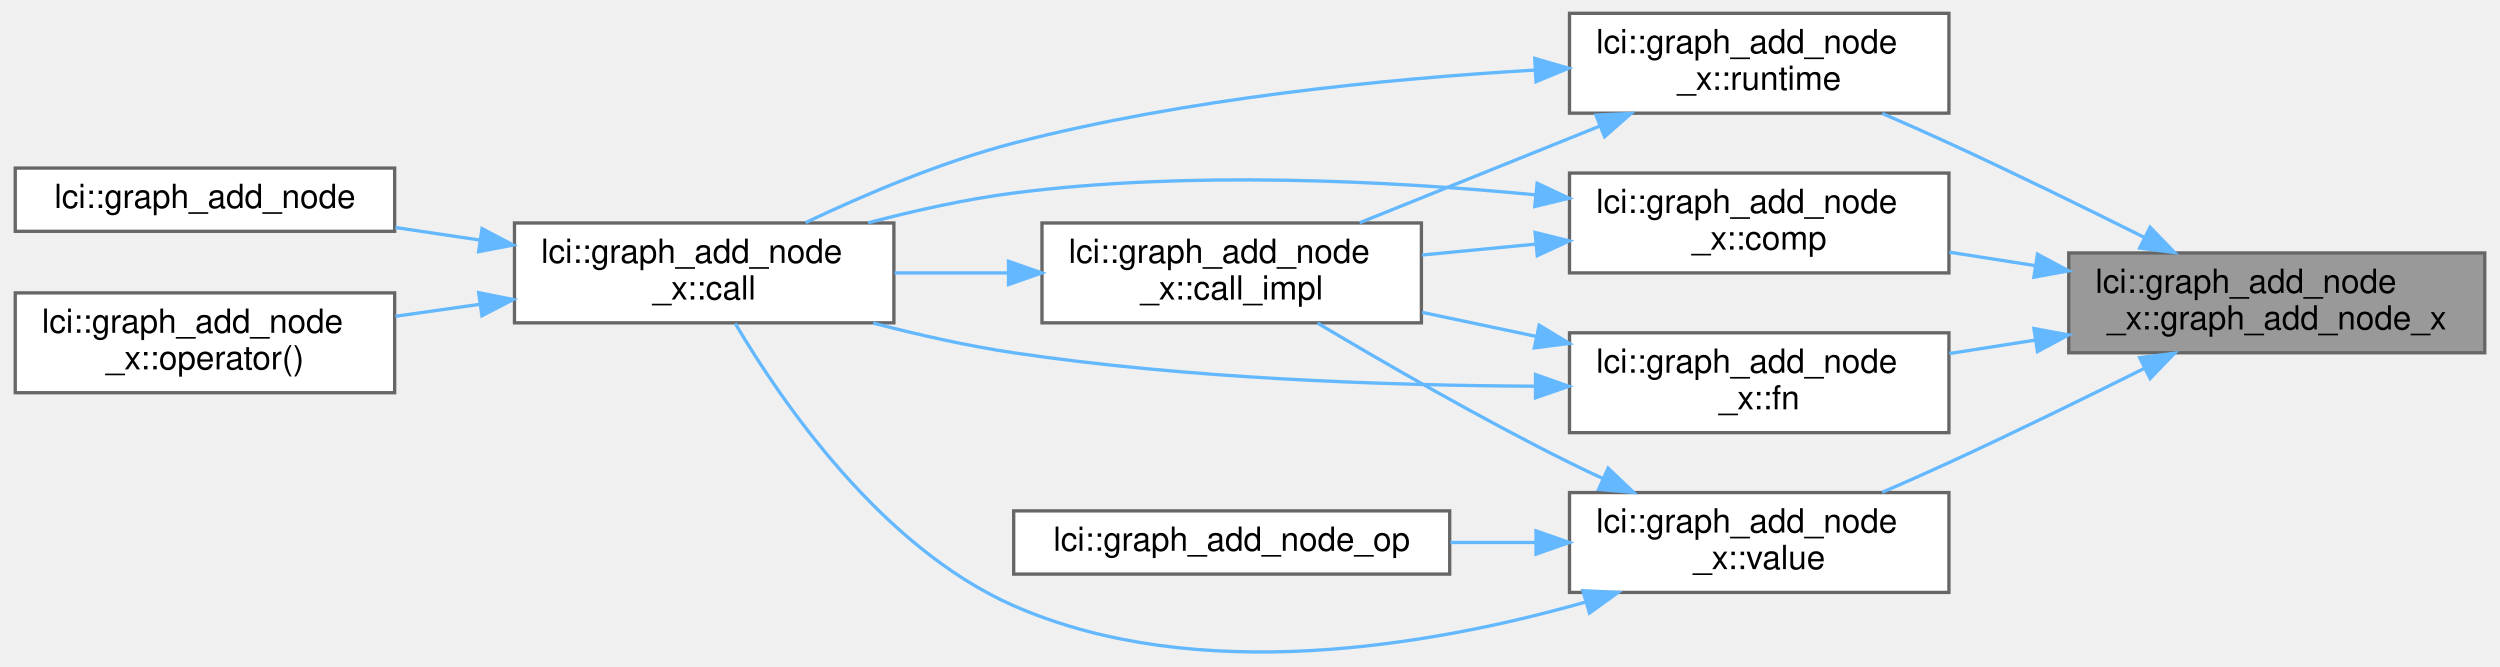
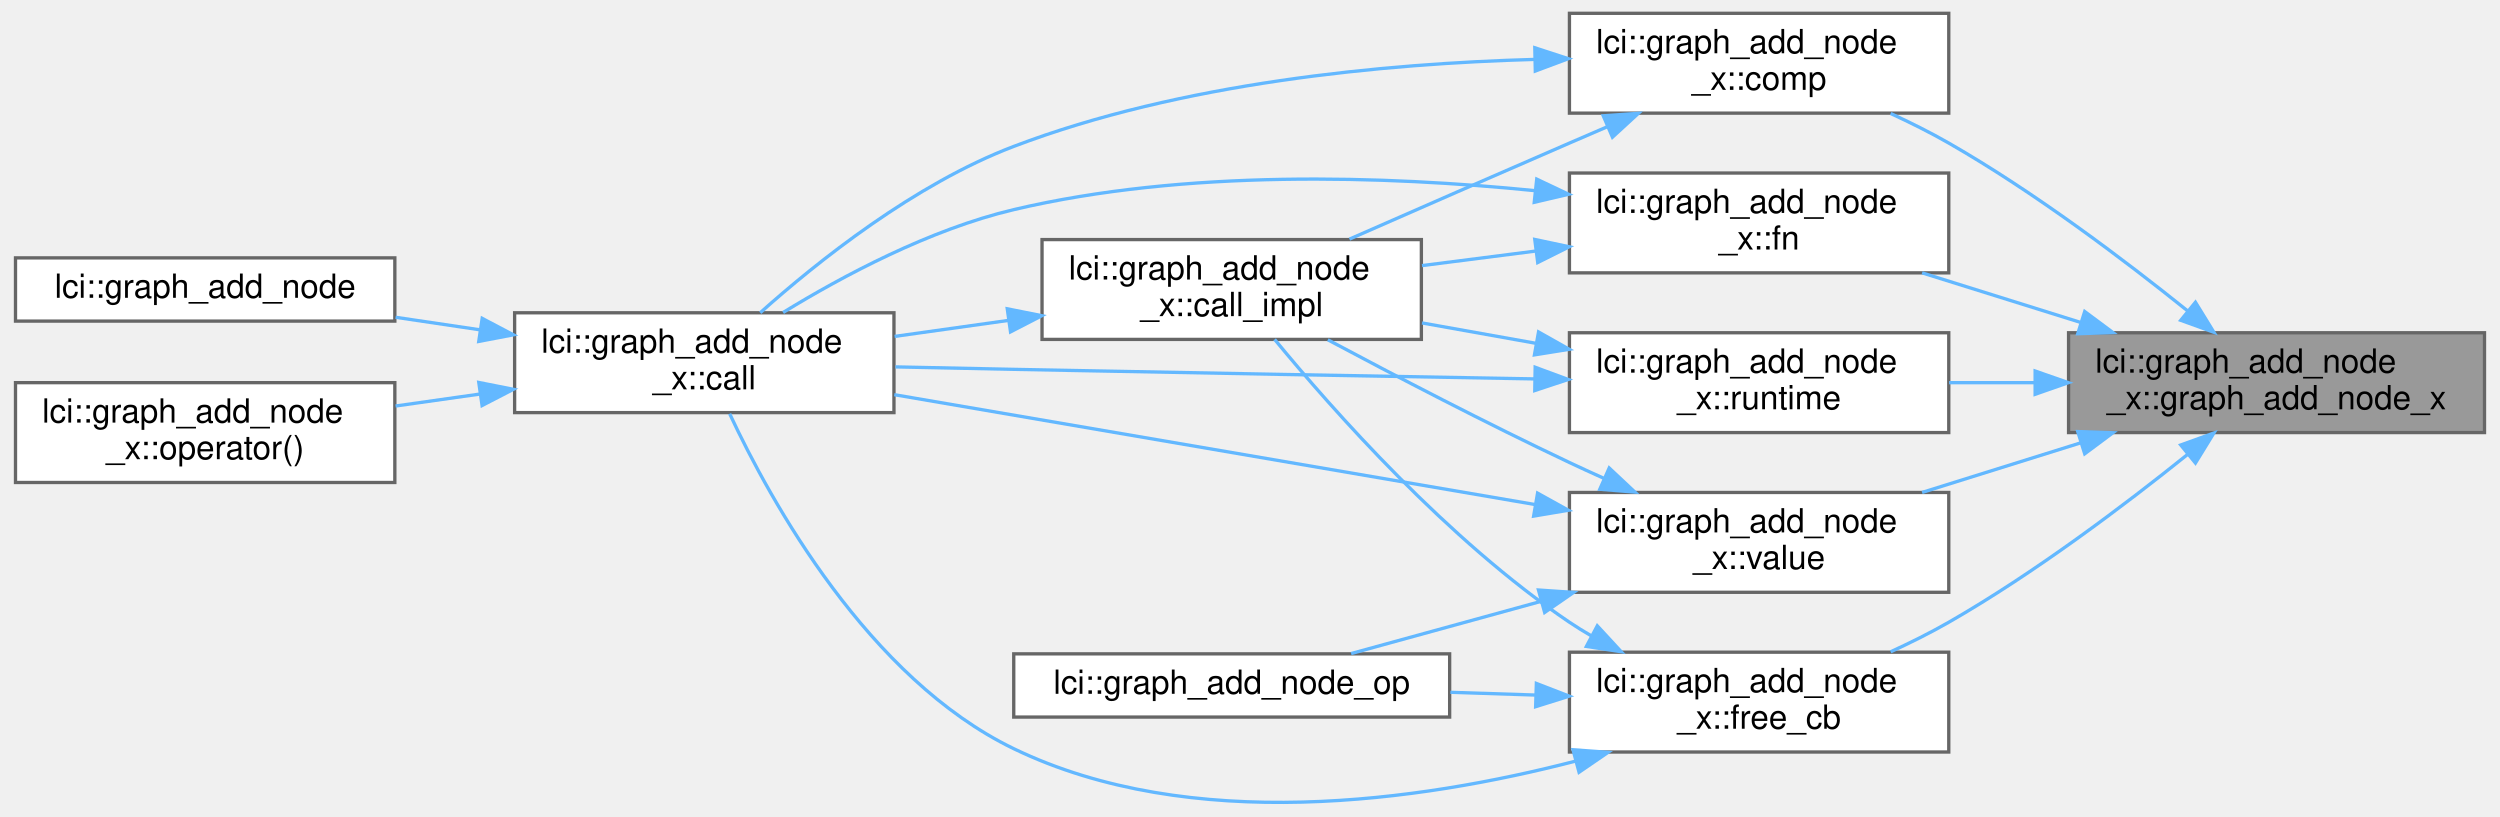
- <svg xmlns="http://www.w3.org/2000/svg" xmlns:xlink="http://www.w3.org/1999/xlink" width="750pt" height="200pt" viewBox="0.00 0.00 750.00 200.31">
-   <g id="graph0" class="graph" transform="scale(1 1) rotate(0) translate(4 196.31)">
+ <svg xmlns="http://www.w3.org/2000/svg" xmlns:xlink="http://www.w3.org/1999/xlink" width="750pt" height="245pt" viewBox="0.00 0.00 750.00 245.43">
+   <g id="graph0" class="graph" transform="scale(1 1) rotate(0) translate(4 241.43)">
    <g id="Node000001" class="node">
      <g id="a_Node000001">
        <a xlink:title=" ">
-           <polygon fill="#999999" stroke="#666666" points="742,-120.31 617,-120.31 617,-90.31 742,-90.31 742,-120.31" />
-           <text text-anchor="start" x="625" y="-108.31" font-family="Helvetica,sans-Serif" font-size="10.00">lci::graph_add_node</text>
-           <text text-anchor="middle" x="679.5" y="-97.31" font-family="Helvetica,sans-Serif" font-size="10.00">_x::graph_add_node_x</text>
+           <polygon fill="#999999" stroke="#666666" points="742,-141.43 617,-141.43 617,-111.43 742,-111.43 742,-141.43" />
+           <text text-anchor="start" x="625" y="-129.43" font-family="Helvetica,sans-Serif" font-size="10.00">lci::graph_add_node</text>
+           <text text-anchor="middle" x="679.5" y="-118.43" font-family="Helvetica,sans-Serif" font-size="10.00">_x::graph_add_node_x</text>
        </a>
      </g>
    </g>
    <g id="Node000002" class="node">
      <g id="a_Node000002">
        <a xlink:href="../../d8/db8/classlci_1_1graph__add__node__x.html#af5a94360ae245e1d987f97035d7608c9" target="_top" xlink:title=" ">
-           <polygon fill="white" stroke="#666666" points="581,-144.31 467,-144.31 467,-114.31 581,-114.31 581,-144.31" />
-           <text text-anchor="start" x="475" y="-132.31" font-family="Helvetica,sans-Serif" font-size="10.00">lci::graph_add_node</text>
-           <text text-anchor="middle" x="524" y="-121.31" font-family="Helvetica,sans-Serif" font-size="10.00">_x::comp</text>
+           <polygon fill="white" stroke="#666666" points="581,-237.43 467,-237.43 467,-207.43 581,-207.43 581,-237.43" />
+           <text text-anchor="start" x="475" y="-225.43" font-family="Helvetica,sans-Serif" font-size="10.00">lci::graph_add_node</text>
+           <text text-anchor="middle" x="524" y="-214.43" font-family="Helvetica,sans-Serif" font-size="10.00">_x::comp</text>
        </a>
      </g>
    </g>
    <g id="edge1_Node000001_Node000002" class="edge">
      <g id="a_edge1_Node000001_Node000002">
        <a xlink:title=" ">
-           <path fill="none" stroke="#63b8ff" d="M606.86,-116.51C598.22,-117.86 589.48,-119.22 581.1,-120.54" />
-           <polygon fill="#63b8ff" stroke="#63b8ff" points="607.61,-119.93 616.95,-114.93 606.53,-113.02 607.61,-119.93" />
+           <path fill="none" stroke="#63b8ff" d="M652.78,-148C633.75,-163.3 606.76,-183.67 581,-198.43 575.49,-201.59 569.49,-204.58 563.53,-207.32" />
+           <polygon fill="#63b8ff" stroke="#63b8ff" points="655.13,-150.6 660.68,-141.57 650.71,-145.17 655.13,-150.6" />
        </a>
      </g>
    </g>
    <g id="Node000007" class="node">
      <g id="a_Node000007">
        <a xlink:href="../../d8/db8/classlci_1_1graph__add__node__x.html#ab69e3173f39a1f4bdd1a90b6a5f4aa26" target="_top" xlink:title=" ">
-           <polygon fill="white" stroke="#666666" points="581,-96.31 467,-96.31 467,-66.31 581,-66.31 581,-96.31" />
-           <text text-anchor="start" x="475" y="-84.31" font-family="Helvetica,sans-Serif" font-size="10.00">lci::graph_add_node</text>
-           <text text-anchor="middle" x="524" y="-73.31" font-family="Helvetica,sans-Serif" font-size="10.00">_x::fn</text>
+           <polygon fill="white" stroke="#666666" points="581,-189.43 467,-189.43 467,-159.43 581,-159.43 581,-189.43" />
+           <text text-anchor="start" x="475" y="-177.43" font-family="Helvetica,sans-Serif" font-size="10.00">lci::graph_add_node</text>
+           <text text-anchor="middle" x="524" y="-166.43" font-family="Helvetica,sans-Serif" font-size="10.00">_x::fn</text>
        </a>
      </g>
    </g>
    <g id="edge7_Node000001_Node000007" class="edge">
      <g id="a_edge7_Node000001_Node000007">
        <a xlink:title=" ">
-           <path fill="none" stroke="#63b8ff" d="M606.86,-94.11C598.22,-92.75 589.48,-91.39 581.1,-90.08" />
-           <polygon fill="#63b8ff" stroke="#63b8ff" points="606.53,-97.6 616.95,-95.68 607.61,-90.68 606.53,-97.6" />
+           <path fill="none" stroke="#63b8ff" d="M620.72,-144.5C604.98,-149.42 588.11,-154.7 572.98,-159.43" />
+           <polygon fill="#63b8ff" stroke="#63b8ff" points="621.85,-147.81 630.35,-141.49 619.76,-141.13 621.85,-147.81" />
        </a>
      </g>
    </g>
    <g id="Node000008" class="node">
      <g id="a_Node000008">
-         <a xlink:href="../../d8/db8/classlci_1_1graph__add__node__x.html#a3a7ff8b535243a36246e26a4ddae59cf" target="_top" xlink:title=" ">
-           <polygon fill="white" stroke="#666666" points="581,-192.31 467,-192.31 467,-162.31 581,-162.31 581,-192.31" />
-           <text text-anchor="start" x="475" y="-180.31" font-family="Helvetica,sans-Serif" font-size="10.00">lci::graph_add_node</text>
-           <text text-anchor="middle" x="524" y="-169.31" font-family="Helvetica,sans-Serif" font-size="10.00">_x::runtime</text>
+         <a xlink:href="../../d8/db8/classlci_1_1graph__add__node__x.html#abf32ff790df8f3e32011a671d3dd831c" target="_top" xlink:title=" ">
+           <polygon fill="white" stroke="#666666" points="581,-45.43 467,-45.43 467,-15.43 581,-15.43 581,-45.43" />
+           <text text-anchor="start" x="475" y="-33.43" font-family="Helvetica,sans-Serif" font-size="10.00">lci::graph_add_node</text>
+           <text text-anchor="middle" x="524" y="-22.43" font-family="Helvetica,sans-Serif" font-size="10.00">_x::free_cb</text>
        </a>
      </g>
    </g>
    <g id="edge10_Node000001_Node000008" class="edge">
      <g id="a_edge10_Node000001_Node000008">
        <a xlink:title=" ">
-           <path fill="none" stroke="#63b8ff" d="M639.87,-124.9C622.05,-133.79 600.56,-144.31 581,-153.31 574.56,-156.27 567.66,-159.32 560.97,-162.22" />
-           <polygon fill="#63b8ff" stroke="#63b8ff" points="641.45,-128.03 648.82,-120.42 638.32,-121.77 641.45,-128.03" />
-         </a>
-       </g>
-     </g>
-     <g id="Node000009" class="node">
-       <g id="a_Node000009">
+           <path fill="none" stroke="#63b8ff" d="M652.78,-104.87C633.75,-89.57 606.76,-69.2 581,-54.43 575.49,-51.28 569.49,-48.28 563.53,-45.55" />
+           <polygon fill="#63b8ff" stroke="#63b8ff" points="650.71,-107.7 660.68,-111.3 655.13,-102.27 650.71,-107.7" />
+         </a>
+       </g>
+     </g>
+     <g id="Node000010" class="node">
+       <g id="a_Node000010">
+         <a xlink:href="../../d8/db8/classlci_1_1graph__add__node__x.html#a3a7ff8b535243a36246e26a4ddae59cf" target="_top" xlink:title=" ">
+           <polygon fill="white" stroke="#666666" points="581,-141.43 467,-141.43 467,-111.43 581,-111.43 581,-141.43" />
+           <text text-anchor="start" x="475" y="-129.43" font-family="Helvetica,sans-Serif" font-size="10.00">lci::graph_add_node</text>
+           <text text-anchor="middle" x="524" y="-118.43" font-family="Helvetica,sans-Serif" font-size="10.00">_x::runtime</text>
+         </a>
+       </g>
+     </g>
+     <g id="edge14_Node000001_Node000010" class="edge">
+       <g id="a_edge14_Node000001_Node000010">
+         <a xlink:title=" ">
+           <path fill="none" stroke="#63b8ff" d="M606.86,-126.43C598.22,-126.43 589.48,-126.43 581.1,-126.43" />
+           <polygon fill="#63b8ff" stroke="#63b8ff" points="606.95,-129.93 616.95,-126.43 606.95,-122.93 606.95,-129.93" />
+         </a>
+       </g>
+     </g>
+     <g id="Node000011" class="node">
+       <g id="a_Node000011">
        <a xlink:href="../../d8/db8/classlci_1_1graph__add__node__x.html#ad8884eb9033553a67cd075cfbcac2b25" target="_top" xlink:title=" ">
-           <polygon fill="white" stroke="#666666" points="581,-48.31 467,-48.31 467,-18.31 581,-18.31 581,-48.31" />
-           <text text-anchor="start" x="475" y="-36.31" font-family="Helvetica,sans-Serif" font-size="10.00">lci::graph_add_node</text>
-           <text text-anchor="middle" x="524" y="-25.31" font-family="Helvetica,sans-Serif" font-size="10.00">_x::value</text>
-         </a>
-       </g>
-     </g>
-     <g id="edge13_Node000001_Node000009" class="edge">
-       <g id="a_edge13_Node000001_Node000009">
-         <a xlink:title=" ">
-           <path fill="none" stroke="#63b8ff" d="M639.87,-85.71C622.05,-76.82 600.56,-66.3 581,-57.31 574.56,-54.34 567.66,-51.29 560.97,-48.39" />
-           <polygon fill="#63b8ff" stroke="#63b8ff" points="638.32,-88.84 648.82,-90.19 641.45,-82.58 638.32,-88.84" />
+           <polygon fill="white" stroke="#666666" points="581,-93.43 467,-93.43 467,-63.43 581,-63.43 581,-93.43" />
+           <text text-anchor="start" x="475" y="-81.43" font-family="Helvetica,sans-Serif" font-size="10.00">lci::graph_add_node</text>
+           <text text-anchor="middle" x="524" y="-70.43" font-family="Helvetica,sans-Serif" font-size="10.00">_x::value</text>
+         </a>
+       </g>
+     </g>
+     <g id="edge17_Node000001_Node000011" class="edge">
+       <g id="a_edge17_Node000001_Node000011">
+         <a xlink:title=" ">
+           <path fill="none" stroke="#63b8ff" d="M620.72,-108.37C604.98,-103.44 588.11,-98.17 572.98,-93.44" />
+           <polygon fill="#63b8ff" stroke="#63b8ff" points="619.76,-111.73 630.35,-111.38 621.85,-105.05 619.76,-111.73" />
        </a>
      </g>
    </g>
    <g id="Node000003" class="node">
      <g id="a_Node000003">
        <a xlink:href="../../d8/db8/classlci_1_1graph__add__node__x.html#a460287e23a6bd0f072f2edfc8d531138" target="_top" xlink:title=" ">
-           <polygon fill="white" stroke="#666666" points="264,-129.31 150,-129.31 150,-99.31 264,-99.31 264,-129.31" />
-           <text text-anchor="start" x="158" y="-117.31" font-family="Helvetica,sans-Serif" font-size="10.00">lci::graph_add_node</text>
-           <text text-anchor="middle" x="207" y="-106.31" font-family="Helvetica,sans-Serif" font-size="10.00">_x::call</text>
+           <polygon fill="white" stroke="#666666" points="264,-147.43 150,-147.43 150,-117.43 264,-117.43 264,-147.43" />
+           <text text-anchor="start" x="158" y="-135.43" font-family="Helvetica,sans-Serif" font-size="10.00">lci::graph_add_node</text>
+           <text text-anchor="middle" x="207" y="-124.43" font-family="Helvetica,sans-Serif" font-size="10.00">_x::call</text>
        </a>
      </g>
    </g>
    <g id="edge2_Node000002_Node000003" class="edge">
      <g id="a_edge2_Node000002_Node000003">
        <a xlink:title=" ">
-           <path fill="none" stroke="#63b8ff" d="M456.76,-137.77C412.27,-142.04 352.41,-145.03 300,-138.31 285.59,-136.46 270.22,-133.04 256.25,-129.36" />
-           <polygon fill="#63b8ff" stroke="#63b8ff" points="457.27,-141.24 466.87,-136.75 456.57,-134.27 457.27,-141.24" />
+           <path fill="none" stroke="#63b8ff" d="M456.63,-223.58C411.18,-222.32 350.27,-216.55 300,-197.43 270.2,-186.1 241.05,-162.85 223.81,-147.45" />
+           <polygon fill="#63b8ff" stroke="#63b8ff" points="456.59,-227.08 466.66,-223.79 456.74,-220.08 456.59,-227.08" />
        </a>
      </g>
    </g>
    <g id="Node000006" class="node">
      <g id="a_Node000006">
-         <a xlink:href="../../d8/db8/classlci_1_1graph__add__node__x.html#aba648beb0aa746fd273201aec8f1fa23" target="_top" xlink:title=" ">
-           <polygon fill="white" stroke="#666666" points="422.5,-129.31 308.5,-129.31 308.5,-99.31 422.5,-99.31 422.5,-129.31" />
-           <text text-anchor="start" x="316.5" y="-117.31" font-family="Helvetica,sans-Serif" font-size="10.00">lci::graph_add_node</text>
-           <text text-anchor="middle" x="365.5" y="-106.31" font-family="Helvetica,sans-Serif" font-size="10.00">_x::call_impl</text>
+         <a xlink:href="../../d8/db8/classlci_1_1graph__add__node__x.html#a776412579ebcf653592710c1d6b4df24" target="_top" xlink:title=" ">
+           <polygon fill="white" stroke="#666666" points="422.5,-169.43 308.5,-169.43 308.5,-139.43 422.5,-139.43 422.5,-169.43" />
+           <text text-anchor="start" x="316.5" y="-157.43" font-family="Helvetica,sans-Serif" font-size="10.00">lci::graph_add_node</text>
+           <text text-anchor="middle" x="365.5" y="-146.43" font-family="Helvetica,sans-Serif" font-size="10.00">_x::call_impl</text>
        </a>
      </g>
    </g>
    <g id="edge5_Node000002_Node000006" class="edge">
      <g id="a_edge5_Node000002_Node000006">
        <a xlink:title=" ">
-           <path fill="none" stroke="#63b8ff" d="M456.68,-122.95C445.36,-121.87 433.71,-120.75 422.69,-119.69" />
-           <polygon fill="#63b8ff" stroke="#63b8ff" points="456.65,-126.46 466.94,-123.93 457.32,-119.5 456.65,-126.46" />
+           <path fill="none" stroke="#63b8ff" d="M478.28,-203.3C474.46,-201.66 470.66,-200.02 467,-198.43 444.98,-188.89 420.29,-178.09 400.89,-169.57" />
+           <polygon fill="#63b8ff" stroke="#63b8ff" points="477.16,-206.63 487.73,-207.37 479.93,-200.2 477.16,-206.63" />
        </a>
      </g>
    </g>
    <g id="Node000004" class="node">
      <g id="a_Node000004">
        <a xlink:href="../../d5/dd3/namespacelci.html#a8a64a022a1899659c11a5fed52cecb53" target="_top" xlink:title=" ">
-           <polygon fill="white" stroke="#666666" points="114,-145.81 0,-145.81 0,-126.81 114,-126.81 114,-145.81" />
-           <text text-anchor="middle" x="57" y="-133.81" font-family="Helvetica,sans-Serif" font-size="10.00">lci::graph_add_node</text>
+           <polygon fill="white" stroke="#666666" points="114,-163.93 0,-163.93 0,-144.93 114,-144.93 114,-163.93" />
+           <text text-anchor="middle" x="57" y="-151.93" font-family="Helvetica,sans-Serif" font-size="10.00">lci::graph_add_node</text>
        </a>
      </g>
    </g>
    <g id="edge3_Node000003_Node000004" class="edge">
      <g id="a_edge3_Node000003_Node000004">
        <a xlink:title=" ">
-           <path fill="none" stroke="#63b8ff" d="M139.72,-124.16C131.2,-125.42 122.55,-126.71 114.22,-127.95" />
-           <polygon fill="#63b8ff" stroke="#63b8ff" points="140.25,-127.62 149.63,-122.69 139.22,-120.69 140.25,-127.62" />
+           <path fill="none" stroke="#63b8ff" d="M139.72,-142.29C131.2,-143.55 122.55,-144.84 114.22,-146.08" />
+           <polygon fill="#63b8ff" stroke="#63b8ff" points="140.25,-145.75 149.63,-140.81 139.22,-138.82 140.25,-145.75" />
        </a>
      </g>
    </g>
    <g id="Node000005" class="node">
      <g id="a_Node000005">
        <a xlink:href="../../d8/db8/classlci_1_1graph__add__node__x.html#a2795d364a95f2cc77b174c7230e6c6f7" target="_top" xlink:title=" ">
-           <polygon fill="white" stroke="#666666" points="114,-108.31 0,-108.31 0,-78.31 114,-78.31 114,-108.31" />
-           <text text-anchor="start" x="8" y="-96.31" font-family="Helvetica,sans-Serif" font-size="10.00">lci::graph_add_node</text>
-           <text text-anchor="middle" x="57" y="-85.31" font-family="Helvetica,sans-Serif" font-size="10.00">_x::operator()</text>
+           <polygon fill="white" stroke="#666666" points="114,-126.43 0,-126.43 0,-96.43 114,-96.43 114,-126.43" />
+           <text text-anchor="start" x="8" y="-114.43" font-family="Helvetica,sans-Serif" font-size="10.00">lci::graph_add_node</text>
+           <text text-anchor="middle" x="57" y="-103.43" font-family="Helvetica,sans-Serif" font-size="10.00">_x::operator()</text>
        </a>
      </g>
    </g>
    <g id="edge4_Node000003_Node000005" class="edge">
      <g id="a_edge4_Node000003_Node000005">
        <a xlink:title=" ">
-           <path fill="none" stroke="#63b8ff" d="M139.72,-104.9C131.2,-103.69 122.55,-102.47 114.22,-101.28" />
-           <polygon fill="#63b8ff" stroke="#63b8ff" points="139.23,-108.37 149.63,-106.31 140.22,-101.44 139.23,-108.37" />
+           <path fill="none" stroke="#63b8ff" d="M139.72,-123.03C131.2,-121.82 122.55,-120.59 114.22,-119.41" />
+           <polygon fill="#63b8ff" stroke="#63b8ff" points="139.23,-126.49 149.63,-124.43 140.22,-119.56 139.23,-126.49" />
        </a>
      </g>
    </g>
    <g id="edge6_Node000006_Node000003" class="edge">
      <g id="a_edge6_Node000006_Node000003">
        <a xlink:title=" ">
-           <path fill="none" stroke="#63b8ff" d="M298.18,-114.31C286.86,-114.31 275.21,-114.31 264.19,-114.31" />
-           <polygon fill="#63b8ff" stroke="#63b8ff" points="298.44,-117.81 308.44,-114.31 298.44,-110.81 298.44,-117.81" />
+           <path fill="none" stroke="#63b8ff" d="M298.52,-145.16C287.1,-143.55 275.32,-141.9 264.19,-140.33" />
+           <polygon fill="#63b8ff" stroke="#63b8ff" points="298.05,-148.63 308.44,-146.55 299.03,-141.69 298.05,-148.63" />
        </a>
      </g>
    </g>
    <g id="edge8_Node000007_Node000003" class="edge">
      <g id="a_edge8_Node000007_Node000003">
        <a xlink:title=" ">
-           <path fill="none" stroke="#63b8ff" d="M456.67,-80.27C412.13,-80.48 352.27,-82.53 300,-90.31 286.12,-92.37 271.32,-95.71 257.73,-99.25" />
-           <polygon fill="#63b8ff" stroke="#63b8ff" points="456.79,-83.77 466.78,-80.25 456.78,-76.77 456.79,-83.77" />
+           <path fill="none" stroke="#63b8ff" d="M456.55,-184.14C411.72,-188.62 351.57,-190.61 300,-178.43 274.8,-172.48 248.63,-158.52 230.68,-147.52" />
+           <polygon fill="#63b8ff" stroke="#63b8ff" points="457.17,-187.59 466.74,-183.05 456.42,-180.63 457.17,-187.59" />
        </a>
      </g>
    </g>
    <g id="edge9_Node000007_Node000006" class="edge">
      <g id="a_edge9_Node000007_Node000006">
        <a xlink:title=" ">
-           <path fill="none" stroke="#63b8ff" d="M457.02,-95.22C445.6,-97.63 433.82,-100.11 422.69,-102.46" />
-           <polygon fill="#63b8ff" stroke="#63b8ff" points="457.88,-98.61 466.94,-93.13 456.43,-91.77 457.88,-98.61" />
+           <path fill="none" stroke="#63b8ff" d="M456.68,-165.96C445.36,-164.51 433.71,-163.02 422.69,-161.61" />
+           <polygon fill="#63b8ff" stroke="#63b8ff" points="456.58,-169.47 466.94,-167.27 457.47,-162.53 456.58,-169.47" />
        </a>
      </g>
    </g>
    <g id="edge11_Node000008_Node000003" class="edge">
      <g id="a_edge11_Node000008_Node000003">
        <a xlink:title=" ">
-           <path fill="none" stroke="#63b8ff" d="M456.55,-175.25C411.73,-172.63 351.57,-166.7 300,-153.31 278.34,-147.68 255.15,-137.82 237.47,-129.42" />
-           <polygon fill="#63b8ff" stroke="#63b8ff" points="456.56,-178.76 466.74,-175.81 456.94,-171.77 456.56,-178.76" />
+           <path fill="none" stroke="#63b8ff" d="M468.94,-12.72C421.91,-0.55 353.15,9.25 300,-16.43 256.26,-37.57 226.96,-90.72 214.62,-117.1" />
+           <polygon fill="#63b8ff" stroke="#63b8ff" points="468.07,-16.11 478.63,-15.34 469.89,-9.35 468.07,-16.11" />
        </a>
      </g>
    </g>
    <g id="edge12_Node000008_Node000006" class="edge">
      <g id="a_edge12_Node000008_Node000006">
        <a xlink:title=" ">
-           <path fill="none" stroke="#63b8ff" d="M475.93,-158.36C452.9,-149.09 425.55,-138.08 403.95,-129.38" />
-           <polygon fill="#63b8ff" stroke="#63b8ff" points="474.93,-161.73 485.51,-162.22 477.54,-155.23 474.93,-161.73" />
-         </a>
-       </g>
-     </g>
-     <g id="edge14_Node000009_Node000003" class="edge">
-       <g id="a_edge14_Node000009_Node000003">
-         <a xlink:title=" ">
-           <path fill="none" stroke="#63b8ff" d="M471.99,-15.46C425.25,-2.17 355.14,9.89 300,-14.31 260.25,-31.75 230.11,-75.78 216.31,-99.16" />
-           <polygon fill="#63b8ff" stroke="#63b8ff" points="471.01,-18.82 481.59,-18.3 473,-12.11 471.01,-18.82" />
-         </a>
-       </g>
-     </g>
-     <g id="edge15_Node000009_Node000006" class="edge">
-       <g id="a_edge15_Node000009_Node000006">
-         <a xlink:title=" ">
-           <path fill="none" stroke="#63b8ff" d="M477.13,-52.47C473.68,-54.06 470.27,-55.68 467,-57.31 440.58,-70.41 411.37,-87.26 391.28,-99.23" />
-           <polygon fill="#63b8ff" stroke="#63b8ff" points="478.6,-55.65 486.28,-48.35 475.73,-49.26 478.6,-55.65" />
-         </a>
-       </g>
-     </g>
-     <g id="Node000010" class="node">
-       <g id="a_Node000010">
+           <path fill="none" stroke="#63b8ff" d="M473.59,-50.33C471.32,-51.64 469.11,-53.01 467,-54.43 430.49,-79.09 395.9,-118.16 378.4,-139.43" />
+           <polygon fill="#63b8ff" stroke="#63b8ff" points="475.37,-53.35 482.56,-45.57 472.09,-47.16 475.37,-53.35" />
+         </a>
+       </g>
+     </g>
+     <g id="Node000009" class="node">
+       <g id="a_Node000009">
        <a xlink:href="../../d8/d33/group__LCI__BASIC.html#ga04913a1823ea2481cf7ba1284c7abc64" target="_top" xlink:title="Add a functor as a node to the completion graph.">
-           <polygon fill="white" stroke="#666666" points="431,-42.81 300,-42.81 300,-23.81 431,-23.81 431,-42.81" />
-           <text text-anchor="middle" x="365.5" y="-30.81" font-family="Helvetica,sans-Serif" font-size="10.00">lci::graph_add_node_op</text>
-         </a>
-       </g>
-     </g>
-     <g id="edge16_Node000009_Node000010" class="edge">
-       <g id="a_edge16_Node000009_Node000010">
-         <a xlink:title=" ">
-           <path fill="none" stroke="#63b8ff" d="M456.75,-33.31C448.3,-33.31 439.65,-33.31 431.22,-33.31" />
-           <polygon fill="#63b8ff" stroke="#63b8ff" points="456.94,-36.81 466.94,-33.31 456.94,-29.81 456.94,-36.81" />
+           <polygon fill="white" stroke="#666666" points="431,-44.93 300,-44.93 300,-25.93 431,-25.93 431,-44.93" />
+           <text text-anchor="middle" x="365.5" y="-32.93" font-family="Helvetica,sans-Serif" font-size="10.00">lci::graph_add_node_op</text>
+         </a>
+       </g>
+     </g>
+     <g id="edge13_Node000008_Node000009" class="edge">
+       <g id="a_edge13_Node000008_Node000009">
+         <a xlink:title=" ">
+           <path fill="none" stroke="#63b8ff" d="M456.75,-32.55C448.3,-32.82 439.65,-33.1 431.22,-33.37" />
+           <polygon fill="#63b8ff" stroke="#63b8ff" points="457.06,-36.04 466.94,-32.22 456.84,-29.05 457.06,-36.04" />
+         </a>
+       </g>
+     </g>
+     <g id="edge15_Node000010_Node000003" class="edge">
+       <g id="a_edge15_Node000010_Node000003">
+         <a xlink:title=" ">
+           <path fill="none" stroke="#63b8ff" d="M456.56,-127.56C412.22,-128.33 352.62,-129.39 300,-130.43 288.5,-130.66 276.19,-130.92 264.44,-131.17" />
+           <polygon fill="#63b8ff" stroke="#63b8ff" points="456.7,-131.06 466.63,-127.39 456.58,-124.06 456.7,-131.06" />
+         </a>
+       </g>
+     </g>
+     <g id="edge16_Node000010_Node000006" class="edge">
+       <g id="a_edge16_Node000010_Node000006">
+         <a xlink:title=" ">
+           <path fill="none" stroke="#63b8ff" d="M457.02,-138.24C445.6,-140.28 433.82,-142.39 422.69,-144.38" />
+           <polygon fill="#63b8ff" stroke="#63b8ff" points="457.71,-141.67 466.94,-136.46 456.48,-134.78 457.71,-141.67" />
+         </a>
+       </g>
+     </g>
+     <g id="edge18_Node000011_Node000003" class="edge">
+       <g id="a_edge18_Node000011_Node000003">
+         <a xlink:title=" ">
+           <path fill="none" stroke="#63b8ff" d="M456.67,-89.8C399.55,-99.6 318.02,-113.57 264.09,-122.82" />
+           <polygon fill="#63b8ff" stroke="#63b8ff" points="457.42,-93.23 466.68,-88.09 456.24,-86.33 457.42,-93.23" />
+         </a>
+       </g>
+     </g>
+     <g id="edge19_Node000011_Node000006" class="edge">
+       <g id="a_edge19_Node000011_Node000006">
+         <a xlink:title=" ">
+           <path fill="none" stroke="#63b8ff" d="M477.36,-97.67C473.84,-99.25 470.35,-100.85 467,-102.43 442.13,-114.18 414.41,-128.63 394.39,-139.31" />
+           <polygon fill="#63b8ff" stroke="#63b8ff" points="478.95,-100.79 486.68,-93.54 476.12,-94.39 478.95,-100.79" />
+         </a>
+       </g>
+     </g>
+     <g id="edge20_Node000011_Node000009" class="edge">
+       <g id="a_edge20_Node000011_Node000009">
+         <a xlink:title=" ">
+           <path fill="none" stroke="#63b8ff" d="M458.48,-60.71C438.94,-55.34 418.21,-49.64 401.39,-45.02" />
+           <polygon fill="#63b8ff" stroke="#63b8ff" points="457.69,-64.12 468.26,-63.39 459.55,-57.37 457.69,-64.12" />
        </a>
      </g>
    </g>
  </g>
</svg>
